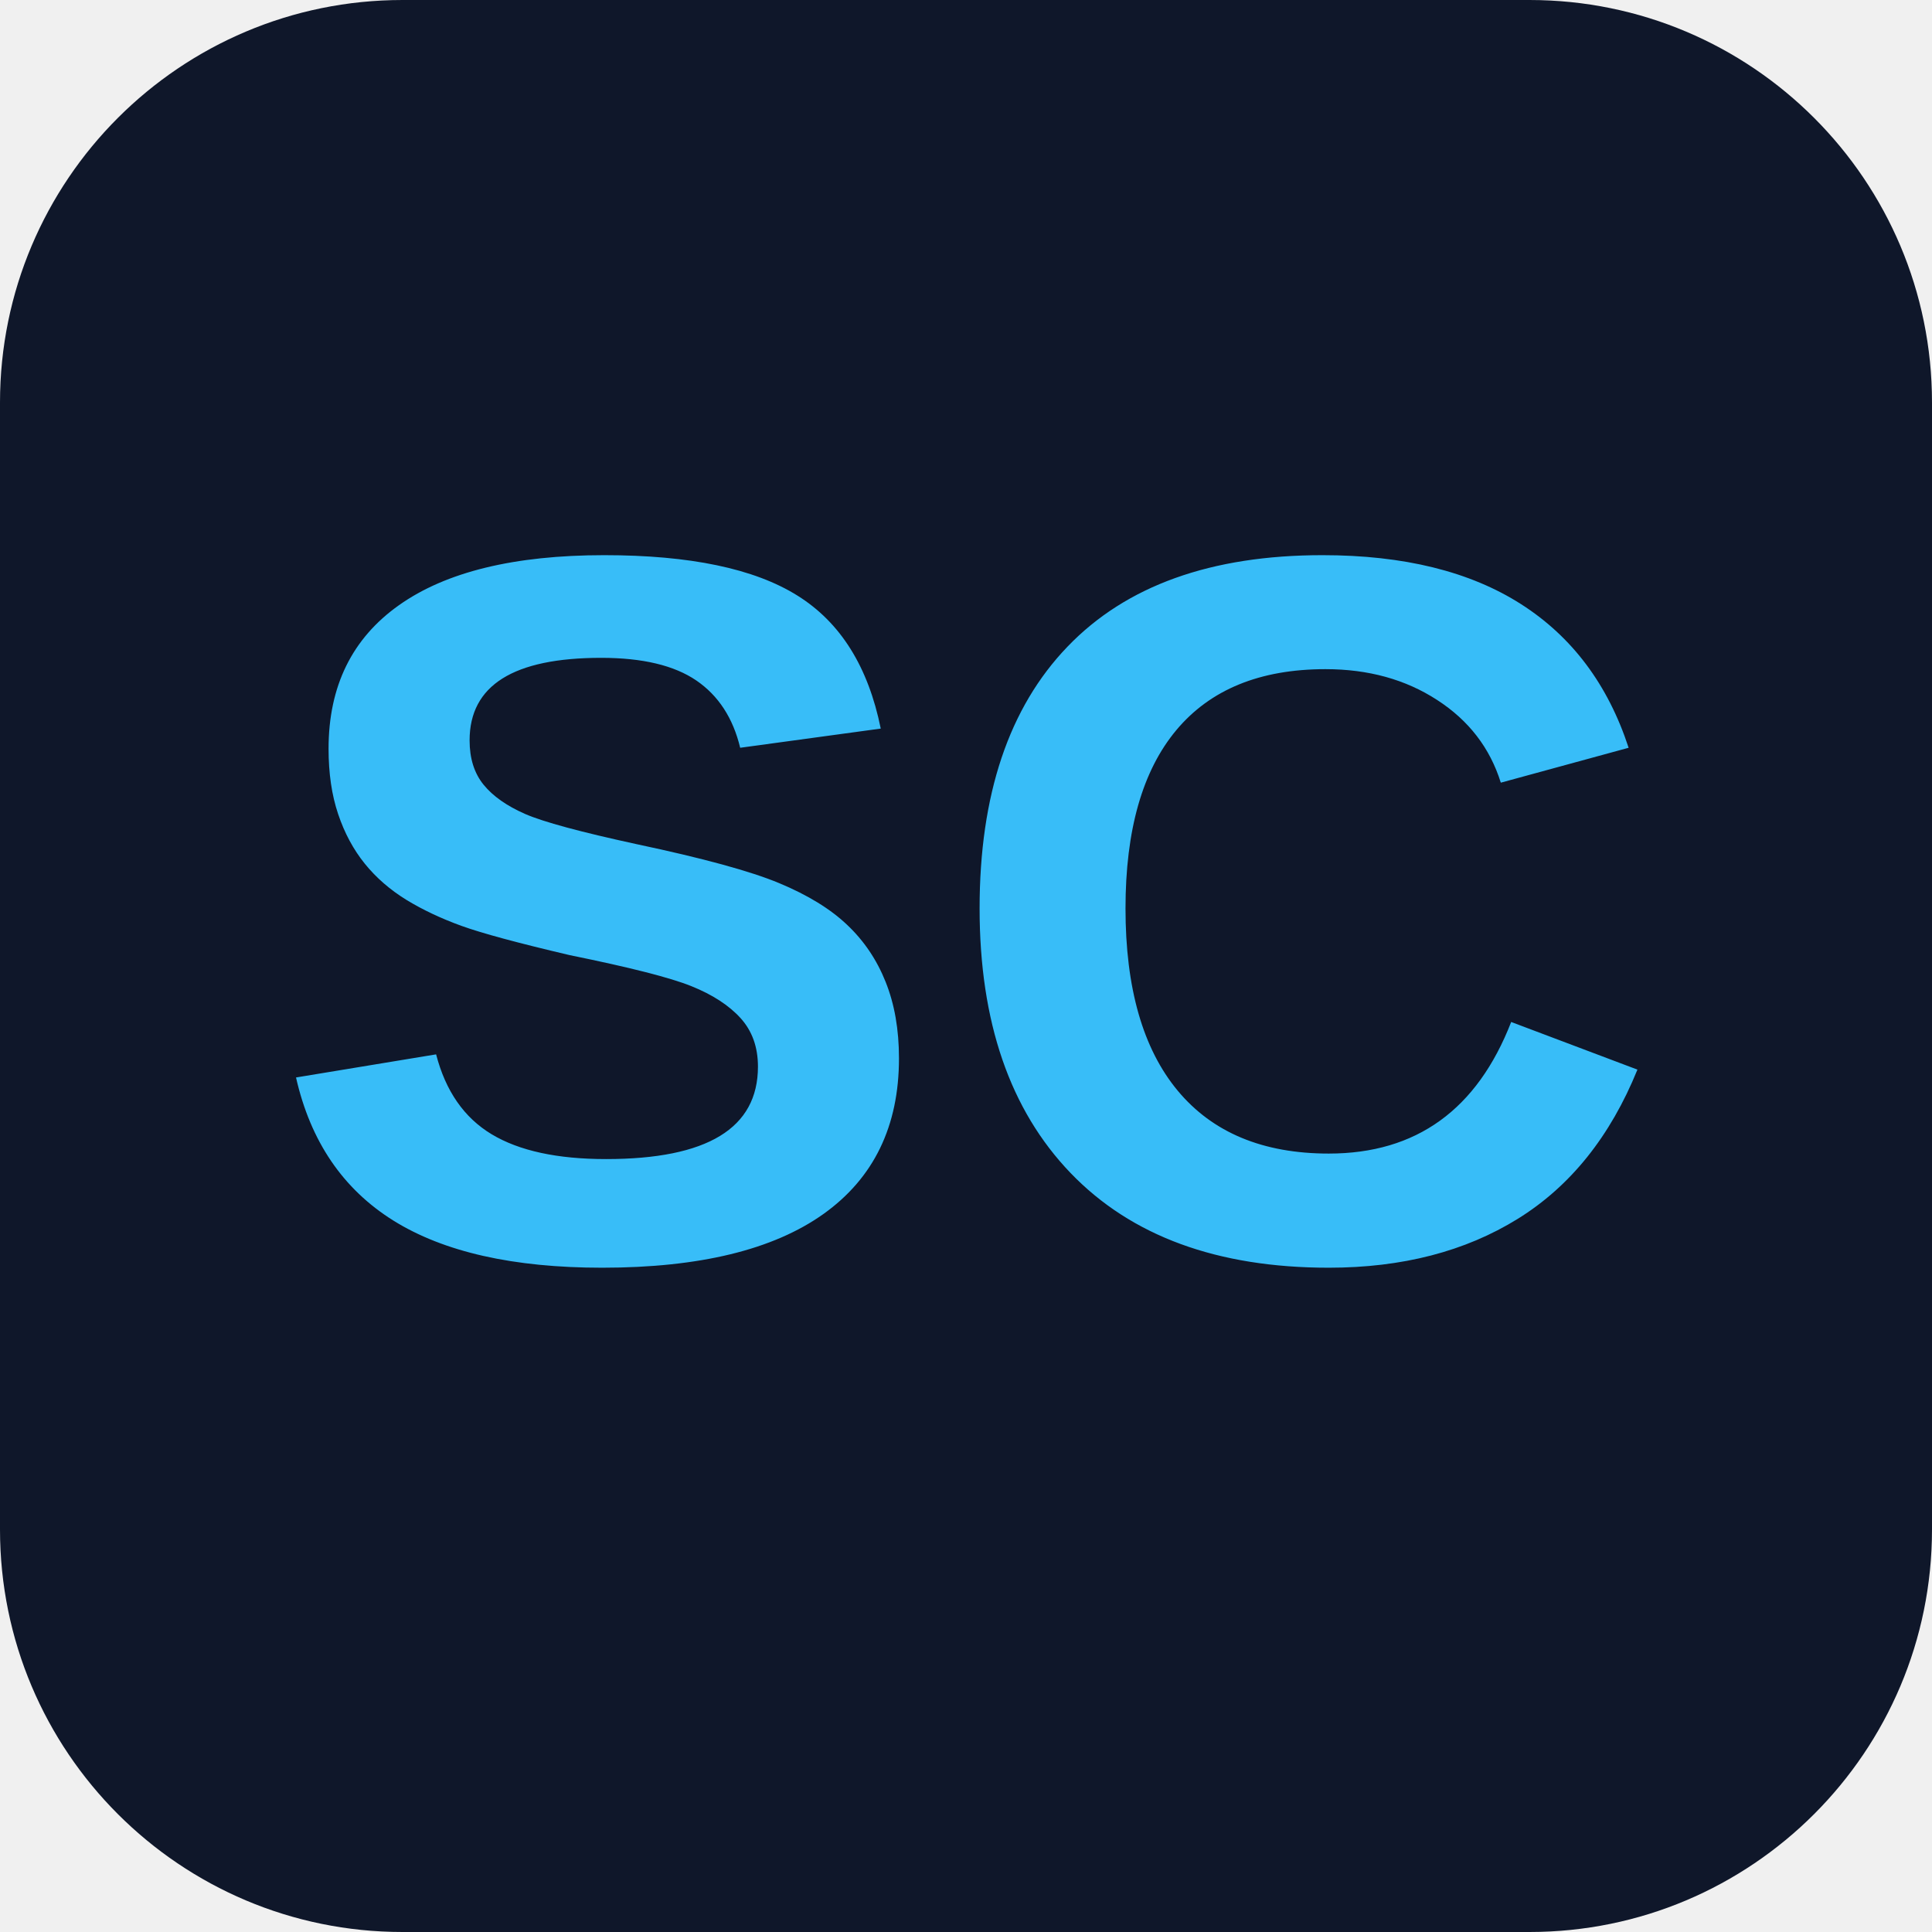
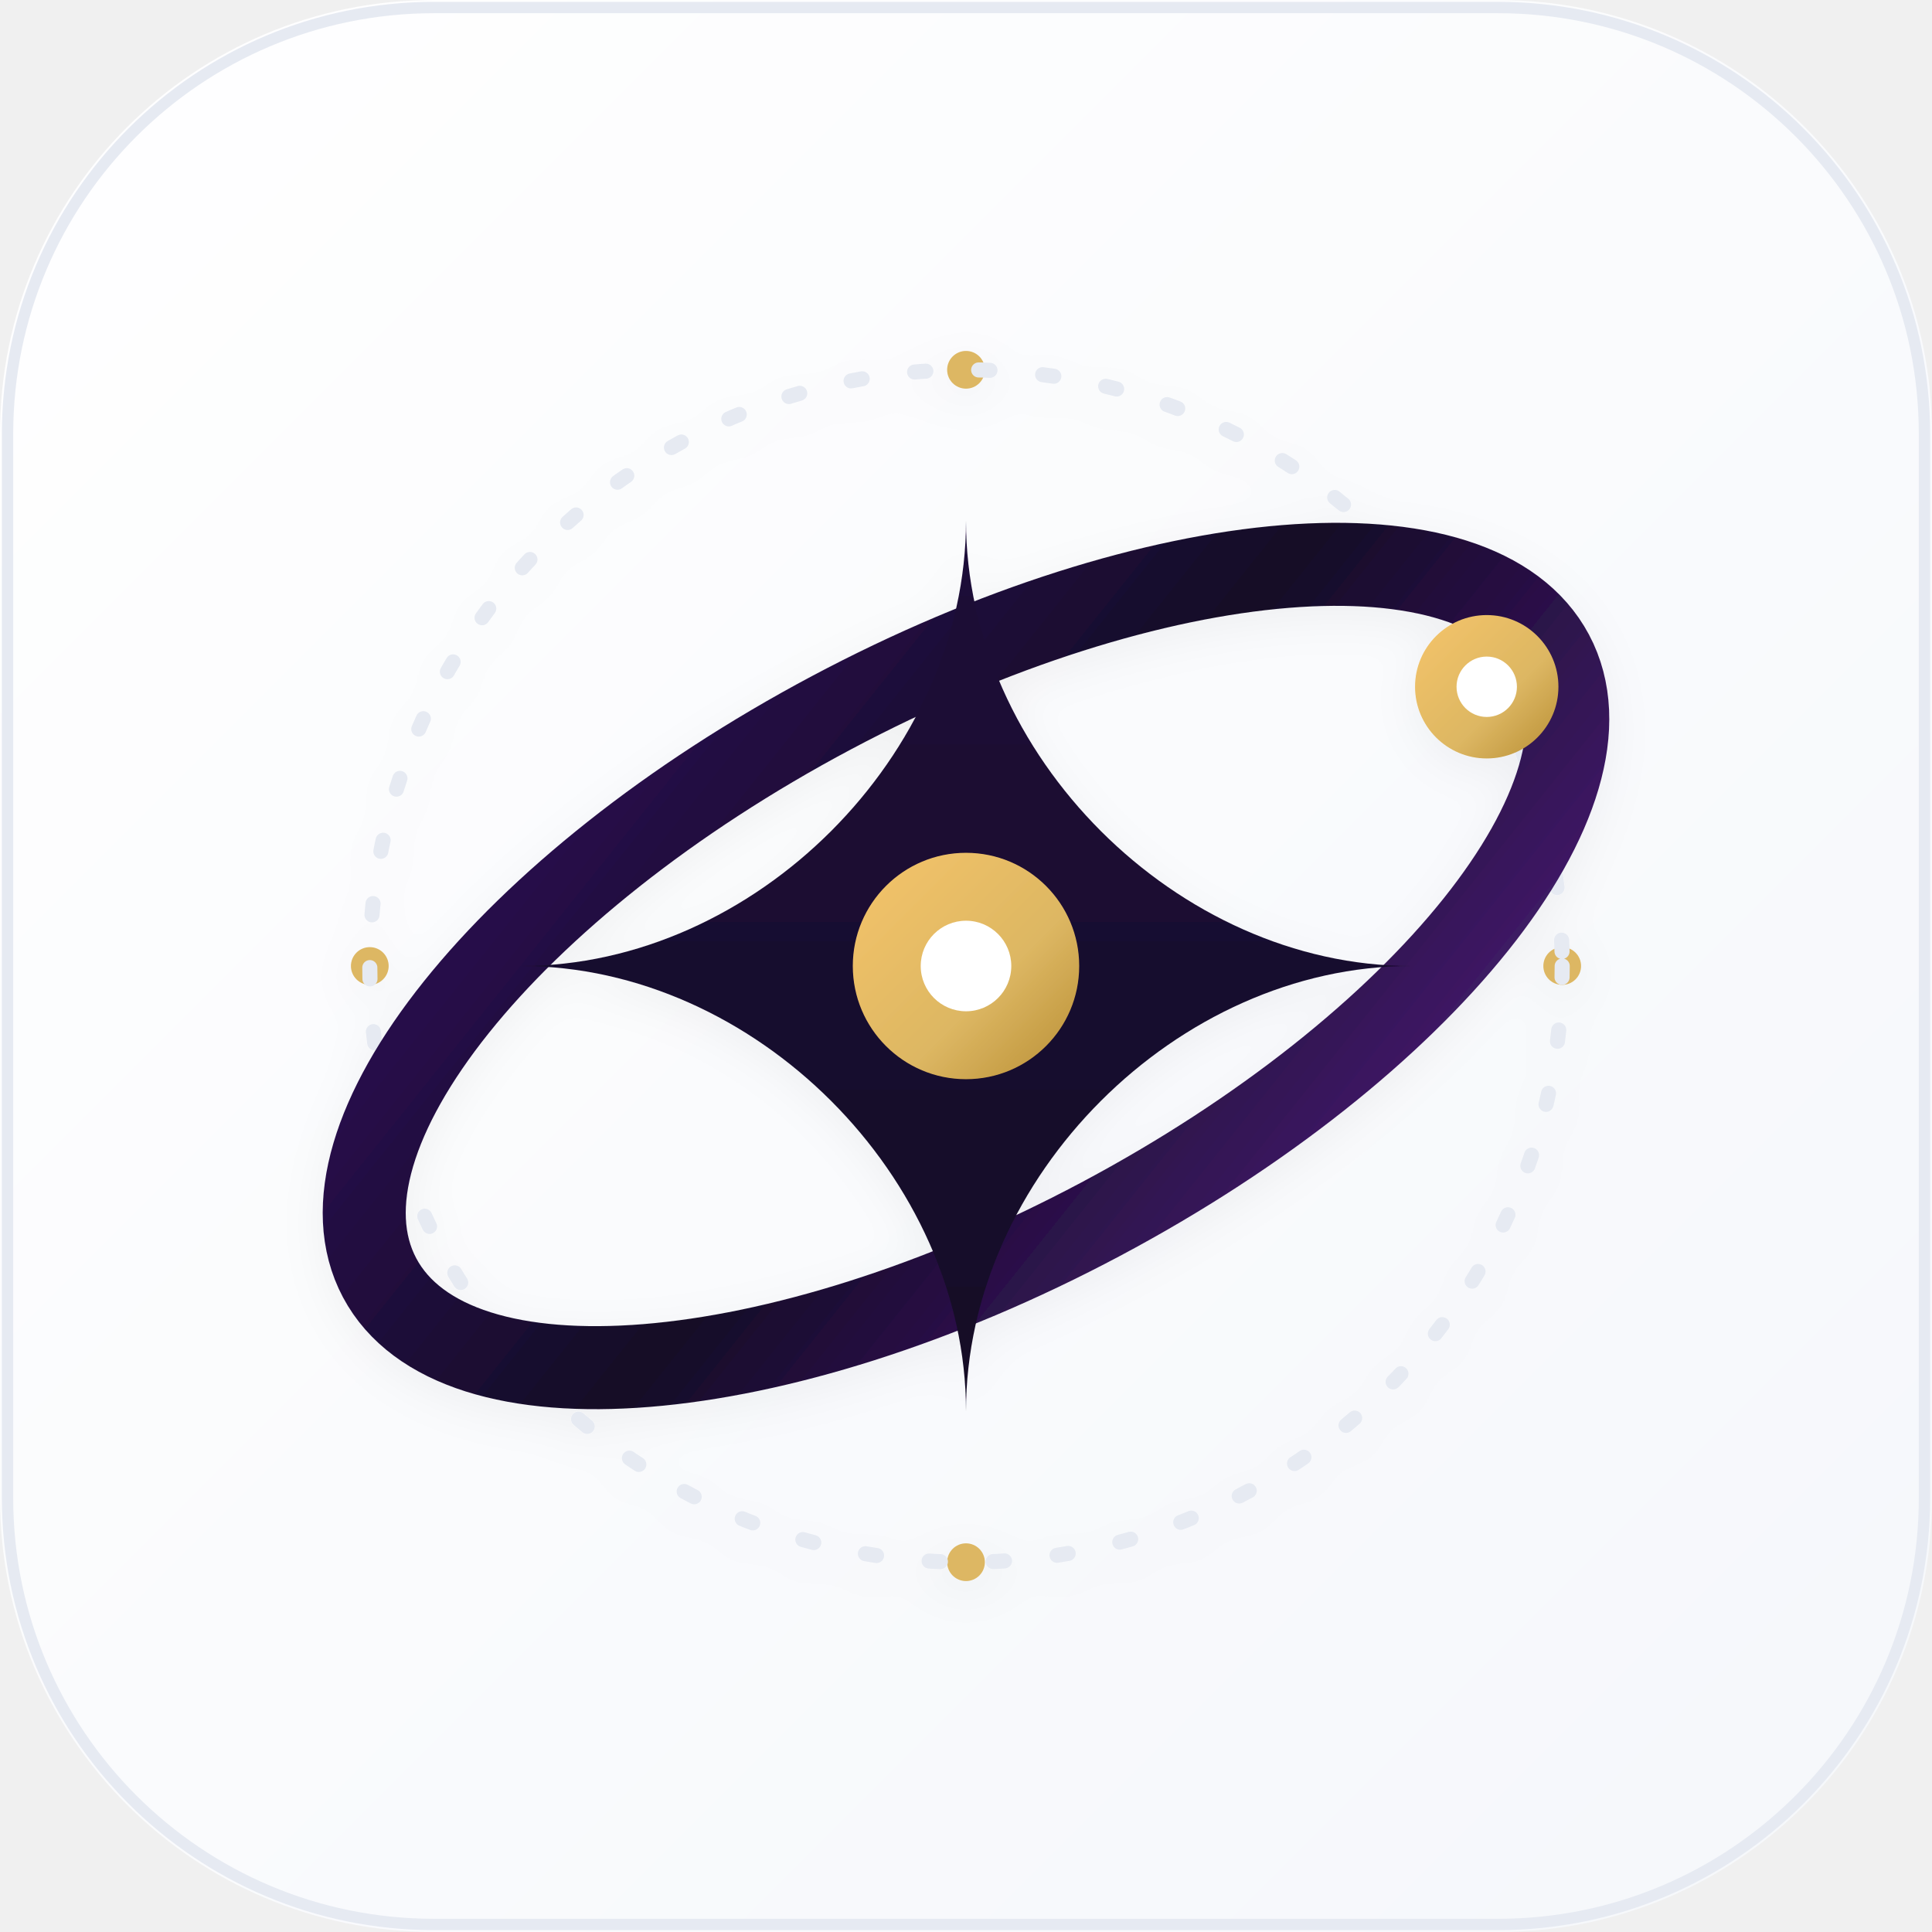
- <svg xmlns="http://www.w3.org/2000/svg" viewBox="0 0 192 192">
-   <rect width="192" height="192" rx="40" fill="#0f172a" />
-   <text x="96" y="125" font-family="Arial, sans-serif" font-size="100" font-weight="bold" fill="#38bdf8" text-anchor="middle">SC</text>
+ <svg xmlns="http://www.w3.org/2000/svg" viewBox="0 0 512 512" width="100%" height="100%">
+   <defs>
+     <linearGradient id="sanctuaryBg" x1="0%" y1="0%" x2="100%" y2="100%">
+       <stop offset="0%" stop-color="#FFFFFF" />
+       <stop offset="100%" stop-color="#F5F7FB" />
+     </linearGradient>
+     <linearGradient id="irisOrbit" x1="0%" y1="0%" x2="100%" y2="100%">
+       <stop offset="0%" stop-color="#2D1254" />
+       <stop offset="50%" stop-color="#140726" />
+       <stop offset="100%" stop-color="#491F75" />
+     </linearGradient>
+     <linearGradient id="goldenSun" x1="0%" y1="0%" x2="100%" y2="100%">
+       <stop offset="0%" stop-color="#F5C469" />
+       <stop offset="60%" stop-color="#DDB763" />
+       <stop offset="100%" stop-color="#B88E34" />
+     </linearGradient>
+     <linearGradient id="starIris" x1="0%" y1="0%" x2="0%" y2="100%">
+       <stop offset="0%" stop-color="#1E0A38" />
+       <stop offset="100%" stop-color="#140726" />
+     </linearGradient>
+     <filter id="gentleElevation" x="-15%" y="-15%" width="130%" height="130%">
+       <feDropShadow dx="0" dy="10" stdDeviation="16" flood-color="#140726" flood-opacity="0.10" />
+       <feDropShadow dx="0" dy="3" stdDeviation="6" flood-color="#140726" flood-opacity="0.05" />
+     </filter>
+   </defs>
+   <rect width="512" height="512" rx="115" fill="url(#sanctuaryBg)" />
+   <rect x="2" y="2" width="508" height="508" rx="113" fill="none" stroke="#E6EAF2" stroke-width="3" />
+   <g filter="url(#gentleElevation)">
+     <circle cx="256" cy="98" r="5" fill="#DDB763" />
+     <circle cx="414" cy="256" r="5" fill="#DDB763" />
+     <circle cx="256" cy="414" r="5" fill="#DDB763" />
+     <circle cx="98" cy="256" r="5" fill="#DDB763" />
+     <circle cx="256" cy="256" r="158" fill="none" stroke="#E6EAF2" stroke-width="4" stroke-dasharray="3 14" stroke-linecap="round" />
+     <ellipse cx="256" cy="256" rx="176" ry="76" transform="rotate(-28 256 256)" fill="none" stroke="url(#irisOrbit)" stroke-width="22" stroke-linecap="round" />
+     <path d="M 256 138               C 256 200, 200 256, 138 256               C 200 256, 256 312, 256 374               C 256 312, 312 256, 374 256               C 312 256, 256 200, 256 138 Z" fill="url(#starIris)" />
+     <circle cx="256" cy="256" r="30" fill="url(#goldenSun)" />
+     <circle cx="256" cy="256" r="12" fill="#FFFFFF" />
+     <circle cx="394" cy="182" r="19" fill="url(#goldenSun)" />
+     <circle cx="394" cy="182" r="8" fill="#FFFFFF" />
+   </g>
</svg>
